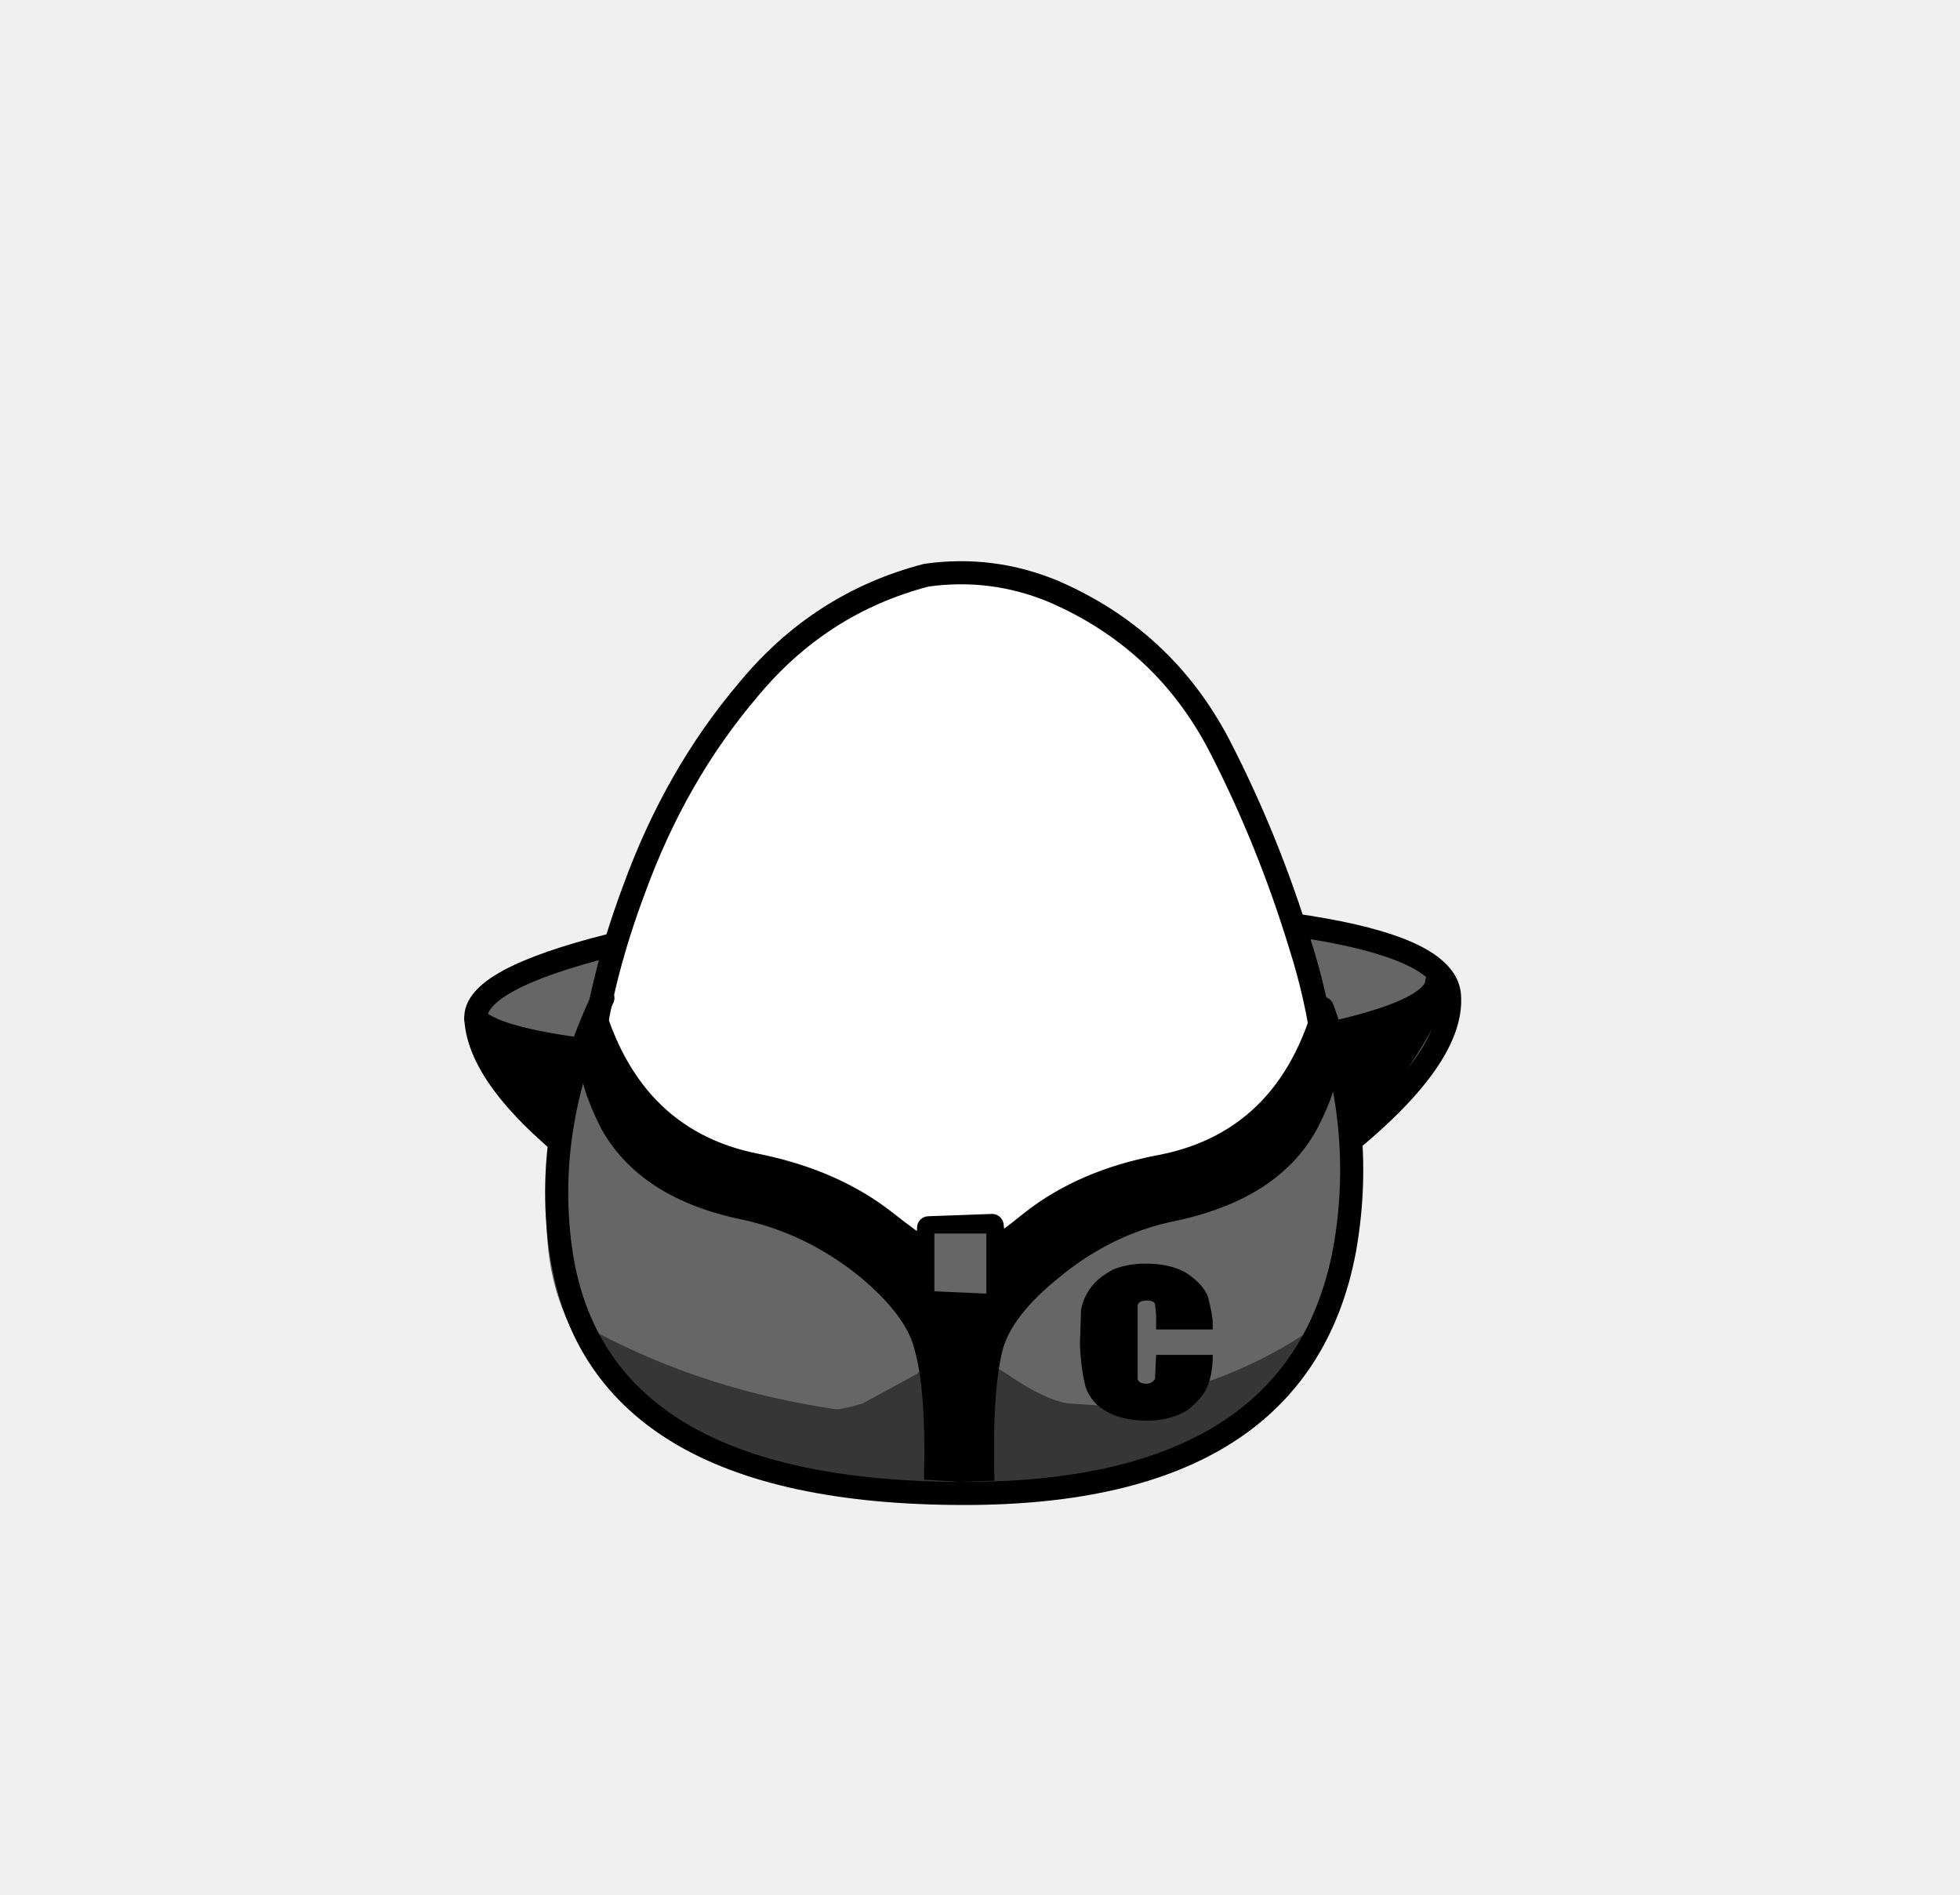
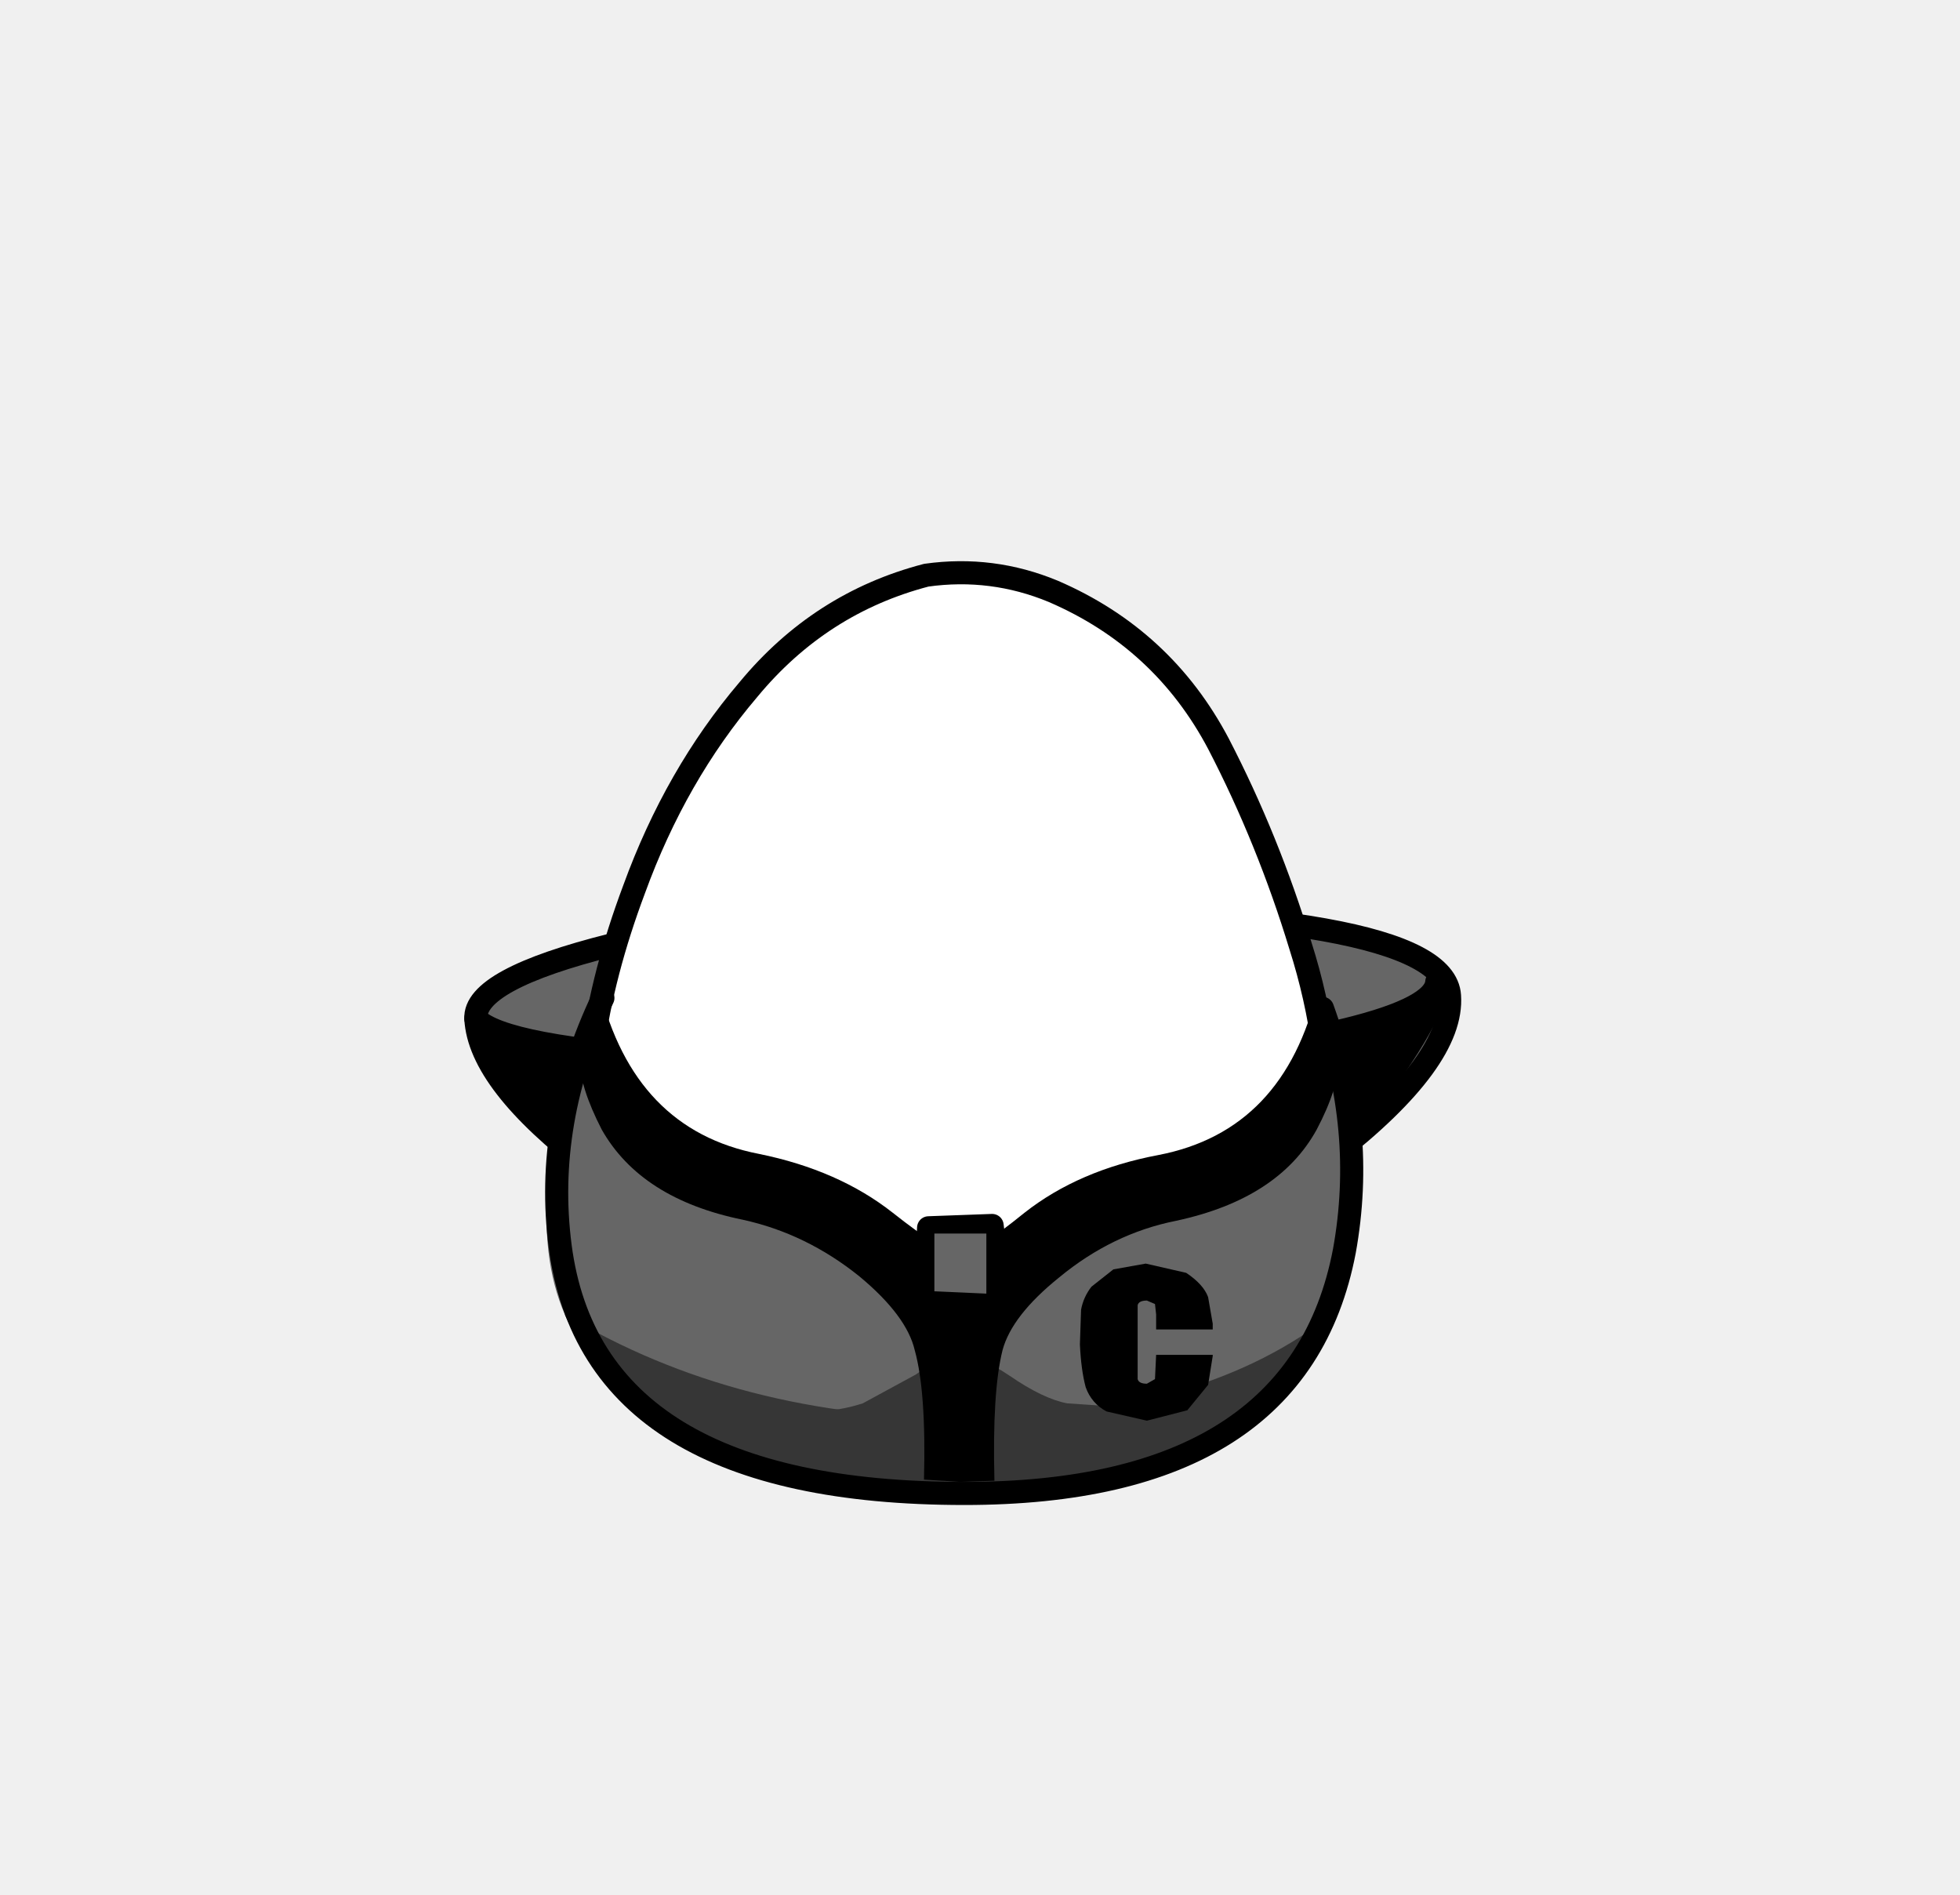
<svg xmlns="http://www.w3.org/2000/svg" xmlns:xlink="http://www.w3.org/1999/xlink" height="82" width="84.85">
  <g transform="translate(37.4 42.25)">
    <use height="15.95" transform="translate(-16.8 -2.95)" width="42.15" xlink:href="#a" />
    <use height="11.2" transform="translate(-16.3 .25)" width="41.5" xlink:href="#b" />
    <use height="16.95" transform="translate(-17.3 -3.45)" width="43.15" xlink:href="#c" />
    <use height="4.9" transform="translate(-17.3 -.25)" width="42.6" xlink:href="#d" />
    <use height="38" transform="translate(-11.95 -17.45)" width="32.05" xlink:href="#e" />
    <use height="21.6" transform="translate(-12.25 -17.95)" width="32.65" xlink:href="#f" />
    <use height="21.85" transform="translate(-13.75 .55)" width="34.75" xlink:href="#g" />
    <use height="7.75" transform="translate(-12.95 14.65)" width="32.95" xlink:href="#h" />
    <use height="21.35" transform="translate(-12.3 .55)" width="32.85" xlink:href="#i" />
-     <path d="M15.1 15.3v-.25q0-.35-.2-1.15-.2-.55-.95-1.05-.7-.4-1.75-.4-.75 0-1.4.25-.65.35-.95.75-.35.45-.45 1l-.05 1.5q.05 1.1.25 1.85.25.7.9 1.05.7.4 1.75.4 1 0 1.75-.45.7-.55.9-1.1.2-.55.2-1.25v-.05h-2.45l-.05 1.05q-.15.2-.35.2-.35 0-.4-.2v-3.2q.05-.2.4-.2.3 0 .35.15l.05.45v.65h2.45" />
    <use height="22.45" transform="translate(-13.8 .45)" width="35.4" xlink:href="#j" />
-     <use height="2.25" transform="translate(2.25 10.3)" width="3.95" xlink:href="#k" />
-     <use height="2.6" transform="translate(3.05 11.15)" width="2.25" xlink:href="#l" />
+     <use height="6.8" transform="translate(9.35 12.45)" width="5.75" xlink:href="#k" />
+     <use height="2.25" transform="translate(2.25 10.3)" width="3.95" xlink:href="#l" />
+     <use height="2.6" transform="translate(3.05 11.15)" width="2.25" xlink:href="#m" />
  </g>
  <defs>
-     <use height="15.95" width="42.15" xlink:href="#m" id="a" />
-     <use height="11.2" width="41.5" xlink:href="#n" id="b" />
-     <use height="16.95" width="43.15" xlink:href="#o" id="c" />
-     <use height="4.9" width="42.6" xlink:href="#p" id="d" />
-     <use height="38" width="32.05" xlink:href="#q" id="e" />
-     <use height="21.6" width="32.65" xlink:href="#r" id="f" />
-     <use height="21.85" width="34.75" xlink:href="#s" id="g" />
-     <use height="7.75" width="32.95" xlink:href="#t" id="h" />
-     <use height="21.35" width="32.85" xlink:href="#u" id="i" />
-     <use height="22.45" width="35.4" xlink:href="#v" id="j" />
-     <use height="2.25" width="3.95" xlink:href="#w" id="k" />
-     <use height="2.6" width="2.25" xlink:href="#x" id="l" />
-     <path d="M20.95 0q20.95 0 21.2 3.8.2 2.8-5.05 6.9-6.65 5.25-16.25 5.25-9.55 0-15.9-4.75Q.15 7.55 0 4.8q-.1-1.7 5.9-3.2Q12.35 0 20.95 0" fill="#666" fill-rule="evenodd" id="m" />
-     <path d="M38.5 5.65q-3.5 4.65-15.8 5.4-12.35.75-17.35-2.65Q.35 5 0 2.1l2.95.9 2.95.35 13.8.5 15.65-1.5 2.7-.75L41.4 0q.6.95-2.9 5.65" fill-rule="evenodd" id="n" />
-     <path d="M20.95 0q20.95 0 21.2 3.8.2 2.8-5.05 6.9-6.65 5.25-16.25 5.25-9.55 0-15.9-4.75Q.15 7.55 0 4.8q-.1-1.7 5.9-3.2Q12.35 0 20.95 0Z" fill="none" stroke="#000" stroke-linecap="round" stroke-linejoin="round" transform="translate(.5 .5)" id="o" />
-     <path d="M0 1.6q1.2 1.25 9.2 1.75 12.95.8 17.15.4Q41.45 2.25 41.6 0" fill="none" stroke="#000" stroke-linecap="round" stroke-linejoin="round" transform="translate(.5 .5)" id="p" />
-     <path d="M27.35 7.4q2.15 4.15 3.55 8.75 1.45 4.7 1.15 9.5-.35 4.95-4.2 8.1-3.8 3.2-8.75 4.05l-2.6.2q-3.6 0-7.05-1.15-4.65-1.6-7.1-5.5Q-.2 27.4.05 23q.2-4.4 2-9.3Q3.85 8.75 7 5.05 10.1 1.3 14.7.1l1.8-.1q1.9.05 3.7.8 4.75 2.05 7.15 6.6" fill="#fff" fill-rule="evenodd" transform="translate(-.05)" id="q" />
-     <path d="M31.9 20.6q-.3-2.25-1-4.45-1.4-4.6-3.55-8.75-2.4-4.55-7.15-6.6-2.65-1.1-5.5-.7Q10.1 1.3 7 5.05q-3.15 3.7-4.95 8.65Q.7 17.3.25 20.6" fill="none" stroke="#000" stroke-linecap="round" stroke-linejoin="round" transform="translate(.25 .5)" id="r" />
-     <path d="M26.1 7.5q7.45-1.85 7.35-7.1 3.1 11.3-1.15 16.55-3.95 4.9-14.2 4.9-6.2 0-11.05-2.25Q2.3 17.45.8 14.1-1.35 9.15 2.35 0 2 1.55 3.4 4.3 4.75 7 9.05 7.8q4.25.75 7 3.55l2.4 2.75 2.4-3.85q1.3-1.15 5.4-2.75h-.15" fill="#666" fill-rule="evenodd" id="s" />
-     <path d="M2 0Q-.55 5.35.15 10.75q1.4 10.7 17.5 10.7 14.45 0 16.45-10.5.95-5.25-.95-10.5" fill="none" stroke="#000" stroke-linecap="round" stroke-linejoin="round" transform="translate(.5 .5)" id="v" />
-     <path d="M0 1.25.05.1 2.8 0l.15 1.25" fill="none" stroke="#000" stroke-linecap="round" stroke-linejoin="round" transform="translate(.5 .5)" id="w" />
-     <path d="M2.25 0v2.6L0 2.5V0h2.25" fill="#666" fill-rule="evenodd" id="x" />
-     <g id="t" fill="#363636" fill-rule="evenodd">
+     <use height="15.95" width="42.15" xlink:href="#n" id="a" />
+     <use height="11.2" width="41.5" xlink:href="#o" id="b" />
+     <use height="16.95" width="43.15" xlink:href="#p" id="c" />
+     <use height="4.9" width="42.6" xlink:href="#q" id="d" />
+     <use height="38" width="32.05" xlink:href="#r" id="e" />
+     <use height="21.6" width="32.65" xlink:href="#s" id="f" />
+     <use height="21.85" width="34.75" xlink:href="#t" id="g" />
+     <use height="7.75" width="32.95" xlink:href="#u" id="h" />
+     <use height="21.35" width="32.85" xlink:href="#v" id="i" />
+     <use height="22.45" width="35.4" xlink:href="#w" id="j" />
+     <use height="6.8" width="5.75" xlink:href="#x" id="k" />
+     <use height="2.25" width="3.95" xlink:href="#y" id="l" />
+     <use height="2.6" width="2.25" xlink:href="#z" id="m" />
+     <path d="M20.95 0q20.95 0 21.2 3.8.2 2.8-5.05 6.9-6.65 5.25-16.25 5.25-9.55 0-15.9-4.75Q.15 7.55 0 4.8q-.1-1.7 5.9-3.2Q12.35 0 20.95 0" fill="#666" fill-rule="evenodd" id="n" />
+     <path d="M38.5 5.65q-3.5 4.65-15.8 5.4-12.35.75-17.35-2.65Q.35 5 0 2.1l2.95.9 2.95.35 13.8.5 15.65-1.5 2.7-.75L41.4 0q.6.95-2.9 5.65" fill-rule="evenodd" id="o" />
+     <path d="M20.95 0q20.95 0 21.2 3.8.2 2.8-5.05 6.9-6.65 5.25-16.25 5.25-9.55 0-15.9-4.75Q.15 7.55 0 4.8q-.1-1.7 5.9-3.2Q12.35 0 20.95 0Z" fill="none" stroke="#000" stroke-linecap="round" stroke-linejoin="round" transform="translate(.5 .5)" id="p" />
+     <path d="M0 1.6q1.2 1.25 9.2 1.75 12.95.8 17.15.4Q41.45 2.25 41.6 0" fill="none" stroke="#000" stroke-linecap="round" stroke-linejoin="round" transform="translate(.5 .5)" id="q" />
+     <path d="M27.35 7.4q2.15 4.15 3.55 8.75 1.45 4.7 1.15 9.5-.35 4.95-4.2 8.1-3.8 3.2-8.75 4.05l-2.6.2q-3.6 0-7.05-1.15-4.65-1.6-7.1-5.5Q-.2 27.4.05 23q.2-4.4 2-9.3Q3.85 8.75 7 5.05 10.1 1.3 14.7.1l1.8-.1q1.9.05 3.7.8 4.75 2.05 7.15 6.6" fill="#fff" fill-rule="evenodd" transform="translate(-.05)" id="r" />
+     <path d="M31.9 20.6q-.3-2.25-1-4.45-1.4-4.6-3.55-8.75-2.4-4.55-7.15-6.6-2.65-1.1-5.5-.7Q10.1 1.3 7 5.05q-3.15 3.7-4.95 8.65Q.7 17.3.25 20.6" fill="none" stroke="#000" stroke-linecap="round" stroke-linejoin="round" transform="translate(.25 .5)" id="s" />
+     <path d="M26.1 7.5q7.45-1.85 7.35-7.1 3.1 11.3-1.15 16.55-3.95 4.9-14.2 4.9-6.2 0-11.05-2.25Q2.3 17.45.8 14.1-1.35 9.15 2.35 0 2 1.55 3.4 4.3 4.75 7 9.05 7.8q4.25.75 7 3.55l2.4 2.75 2.4-3.85q1.3-1.15 5.4-2.75h-.15" fill="#666" fill-rule="evenodd" id="t" />
+     <path d="M2 0Q-.55 5.35.15 10.75q1.4 10.7 17.5 10.7 14.45 0 16.45-10.5.95-5.25-.95-10.5" fill="none" stroke="#000" stroke-linecap="round" stroke-linejoin="round" transform="translate(.5 .5)" id="w" />
+     <path d="M2.85 0 4.6.4q.75.5.95 1.05l.2 1.15v.25H3.3V2.2l-.05-.45-.35-.15q-.35 0-.4.2V5q.05.2.4.2l.35-.2.05-1.05h2.45V4l-.2 1.25-.9 1.1-1.75.45-1.75-.4Q.5 6.05.25 5.35.05 4.6 0 3.5L.05 2q.1-.55.45-1l.95-.75L2.85 0" fill-rule="evenodd" id="x" />
+     <path d="M0 1.25.05.1 2.8 0l.15 1.25" fill="none" stroke="#000" stroke-linecap="round" stroke-linejoin="round" transform="translate(.5 .5)" id="y" />
+     <path d="M2.25 0v2.6L0 2.5V0h2.25" fill="#666" fill-rule="evenodd" id="z" />
+     <g id="u" fill="#363636" fill-rule="evenodd">
      <path d="M0 0q7.5 4.5 17.4 4.5 9.85 0 15.55-4.3-.6 1.7-1.45 2.65-3.95 4.9-14.2 4.9-6.2 0-11.05-2.25Q1.5 3.35 0 0" />
      <path d="M25.5 4.1Q19.9 6 16 6q-3.85 0-7.35-2.25l.25.15q2 .6 4-.05l2.3-1.25q1.15-.85 1.95-.85.75 0 2.1.9 1.45 1 2.5 1.2l3.75.25" />
    </g>
-     <g id="u" fill-rule="evenodd">
+     <g id="v" fill-rule="evenodd">
      <path d="M13.55 9.7q2.15 1.7 2.75 1.7h.15v9.95l-1.55-.1q.1-3.8-.4-5.6-.35-1.5-2.4-3.2Q9.8 10.6 7.05 10q-4.4-.9-6.1-3.9Q0 4.25 0 3.1L.85 0q1.5 6.1 6.9 7.15 3.45.7 5.8 2.55" />
-       <path d="m31.95 0 .9 3.1q0 1.2-.95 3-1.65 3-6.1 3.95-2.75.55-5.05 2.45-2.05 1.65-2.45 3.15-.45 1.8-.35 5.65l-1.55.05V11.4l.15.05q.6-.05 2.7-1.75 2.35-1.85 5.8-2.5 5.45-1.05 6.9-7.2" />
+       <path d="M25.05 7.2q5.45-1.05 6.9-7.2l.9 3.1q0 1.2-.95 3-1.65 3-6.1 3.95-2.75.55-5.05 2.45-2.05 1.65-2.45 3.15-.45 1.8-.35 5.65l-1.55.05V11.4l.15.05q.6-.05 2.7-1.75 2.35-1.85 5.8-2.5" />
    </g>
  </defs>
</svg>
